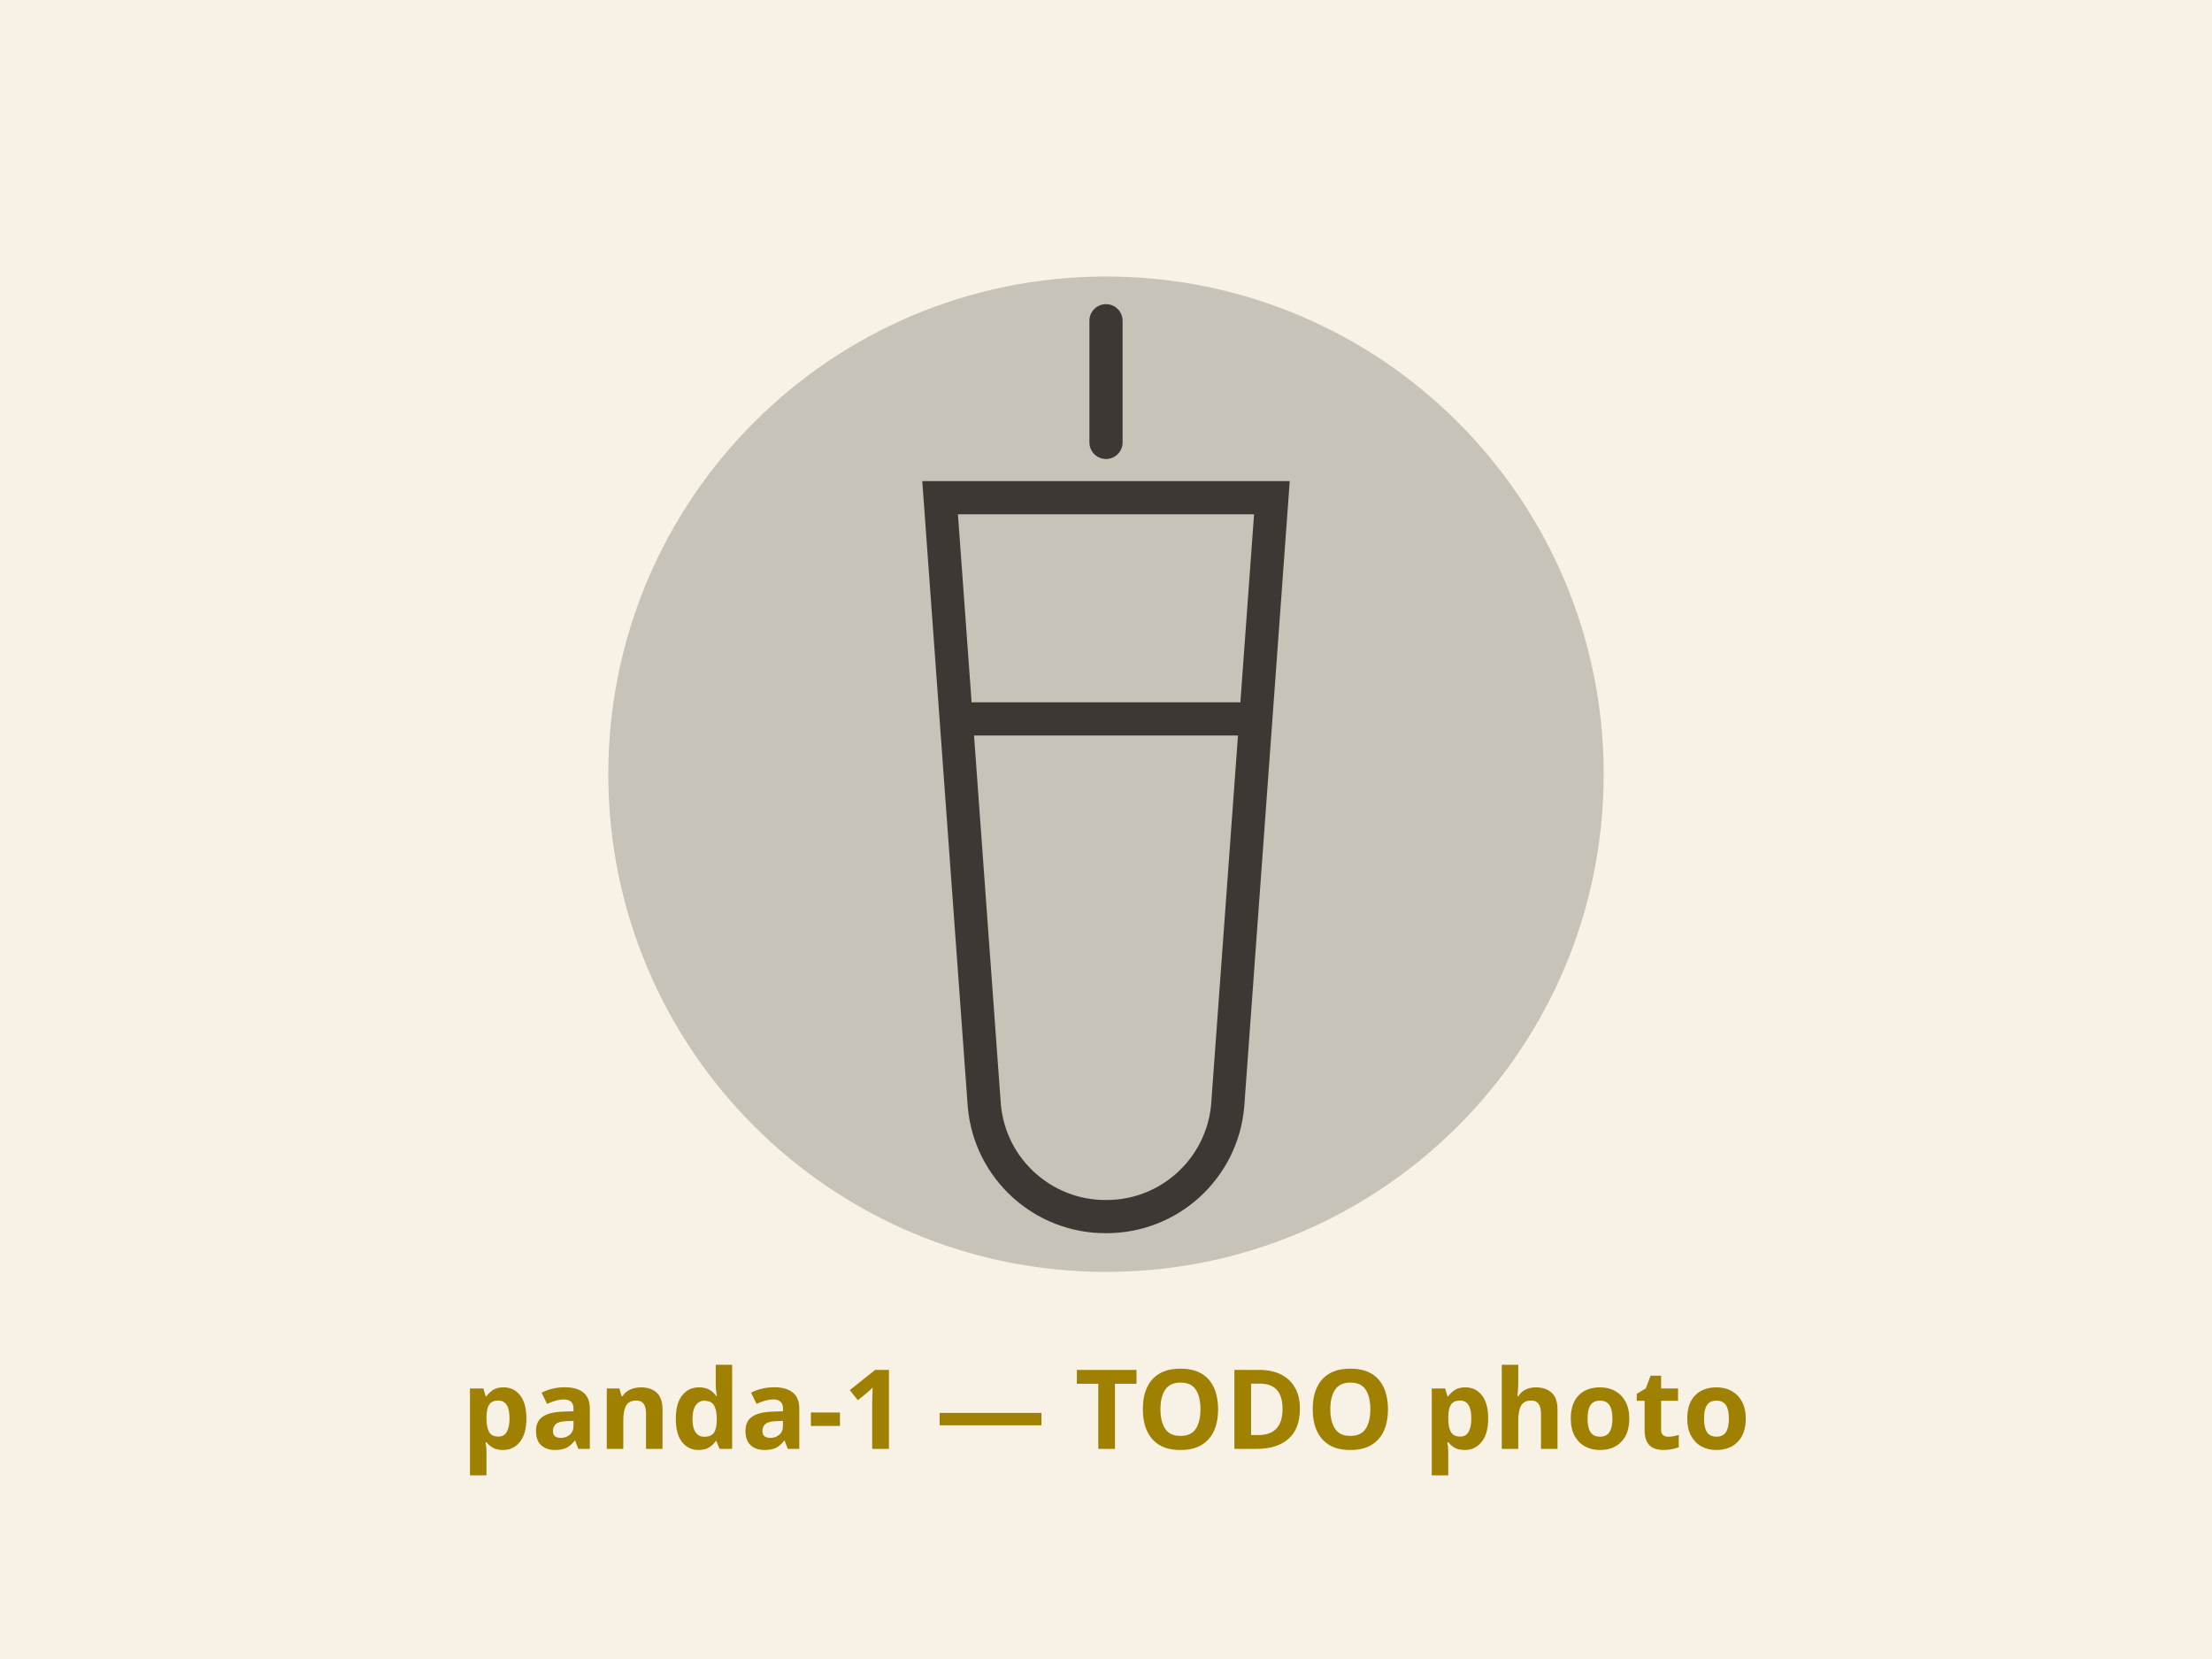
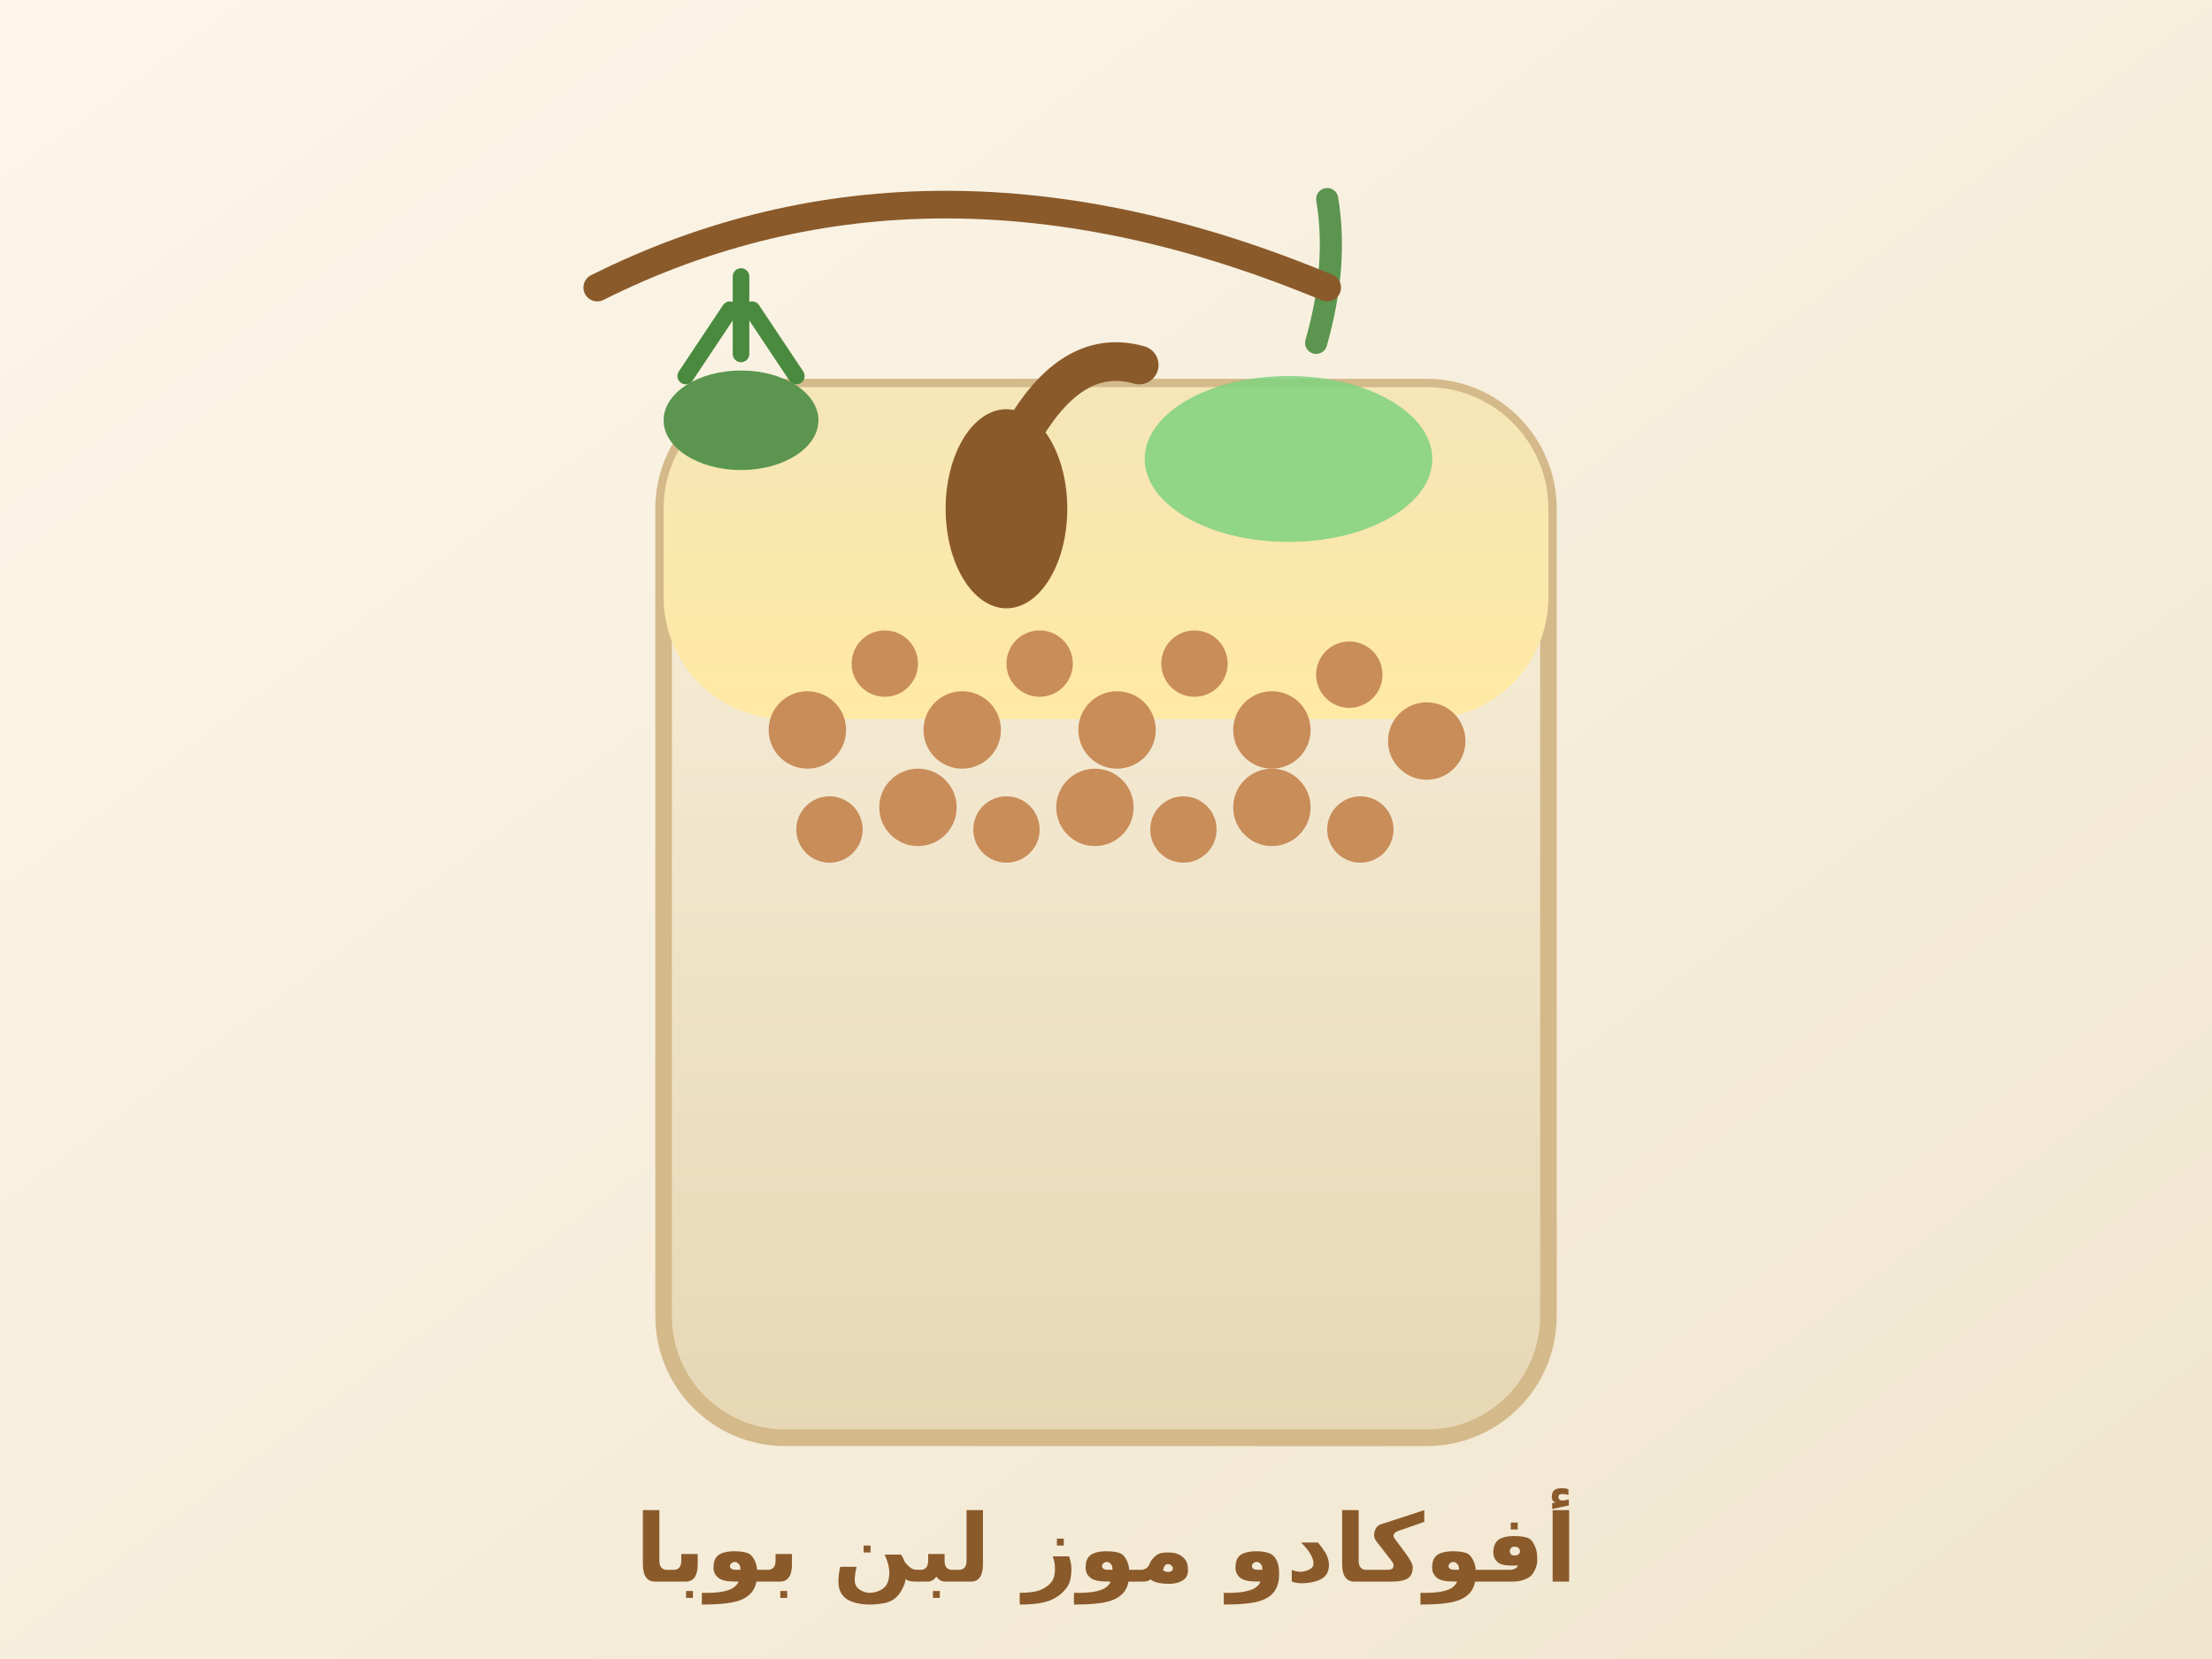
<svg xmlns="http://www.w3.org/2000/svg" viewBox="0 0 400 300">
-   <rect width="400" height="300" fill="#f7f1e6" />
-   <circle cx="200" cy="140" r="90" fill="#3d3833" opacity="0.25" />
-   <g fill="none" stroke="#3d3833" stroke-width="6" stroke-linecap="round">
-     <path d="M170 90h60l-8 110a22 22 0 0 1-22 20h0a22 22 0 0 1-22-20z" />
-     <path d="M176 130h48" />
-     <path d="M200 58v22" />
+   <defs>
+     <linearGradient id="bg1" x1="0" y1="0" x2="1" y2="1">
+       <stop offset="0%" stop-color="#fdf6e9" />
+       <stop offset="100%" stop-color="#f0e6cf" />
+     </linearGradient>
+     <linearGradient id="cup" x1="0" y1="0" x2="0" y2="1">
+       <stop offset="0%" stop-color="#f9f1dd" />
+       <stop offset="100%" stop-color="#e6d7b5" />
+     </linearGradient>
+     <linearGradient id="milk" x1="0" y1="0" x2="0" y2="1">
+       <stop offset="0%" stop-color="#f5e6b8" />
+       <stop offset="100%" stop-color="#ffe9a3" />
+     </linearGradient>
+   </defs>
+   <rect width="400" height="300" fill="url(#bg1)" />
+   <rect x="120" y="70" width="160" height="190" rx="22" fill="url(#cup)" stroke="#d4b98a" stroke-width="3" />
+   <rect x="120" y="70" width="160" height="60" rx="22" fill="url(#milk)" />
+   <ellipse cx="233" cy="83" rx="26" ry="15" fill="#7fd27f" opacity="0.85" />
+   <path d="M238 62q4 -14 2 -26" stroke="#5b954f" stroke-width="4" fill="none" stroke-linecap="round" />
+   <path d="M182 84q10 -22 24 -18" stroke="#8a5a2b" stroke-width="7" fill="none" stroke-linecap="round" />
+   <ellipse cx="182" cy="92" rx="11" ry="18" fill="#8a5a2b" />
+   <ellipse cx="134" cy="76" rx="14" ry="9" fill="#5b954f" />
+   <g stroke="#4a8a3f" stroke-width="3" stroke-linecap="round">
+     <path d="M134 64v-14" />
+     <path d="M124 68l8-12" />
+     <path d="M144 68l-8-12" />
  </g>
-   <text x="200" y="262" text-anchor="middle" font-family="Segoe UI, Tahoma, sans-serif" font-size="20" font-weight="700" fill="#a08000">panda-1 — TODO photo</text>
+   <g fill="#c98d5a">
+     <circle cx="146" cy="132" r="7" />
+     <circle cx="160" cy="120" r="6" />
+     <circle cx="174" cy="132" r="7" />
+     <circle cx="188" cy="120" r="6" />
+     <circle cx="202" cy="132" r="7" />
+     <circle cx="216" cy="120" r="6" />
+     <circle cx="230" cy="132" r="7" />
+     <circle cx="244" cy="122" r="6" />
+     <circle cx="258" cy="134" r="7" />
+     <circle cx="150" cy="150" r="6" />
+     <circle cx="166" cy="146" r="7" />
+     <circle cx="182" cy="150" r="6" />
+     <circle cx="198" cy="146" r="7" />
+     <circle cx="214" cy="150" r="6" />
+     <circle cx="230" cy="146" r="7" />
+     <circle cx="246" cy="150" r="6" />
+   </g>
+   <path d="M108 52q60 -30 132 0" stroke="#8a5a2b" stroke-width="5" fill="none" stroke-linecap="round" />
+   <text x="200" y="286" text-anchor="middle" font-family="Segoe UI, Tahoma, sans-serif" font-size="17" font-weight="800" fill="#8a5a2b">أفوكادو موز لبن بوبا</text>
</svg>
